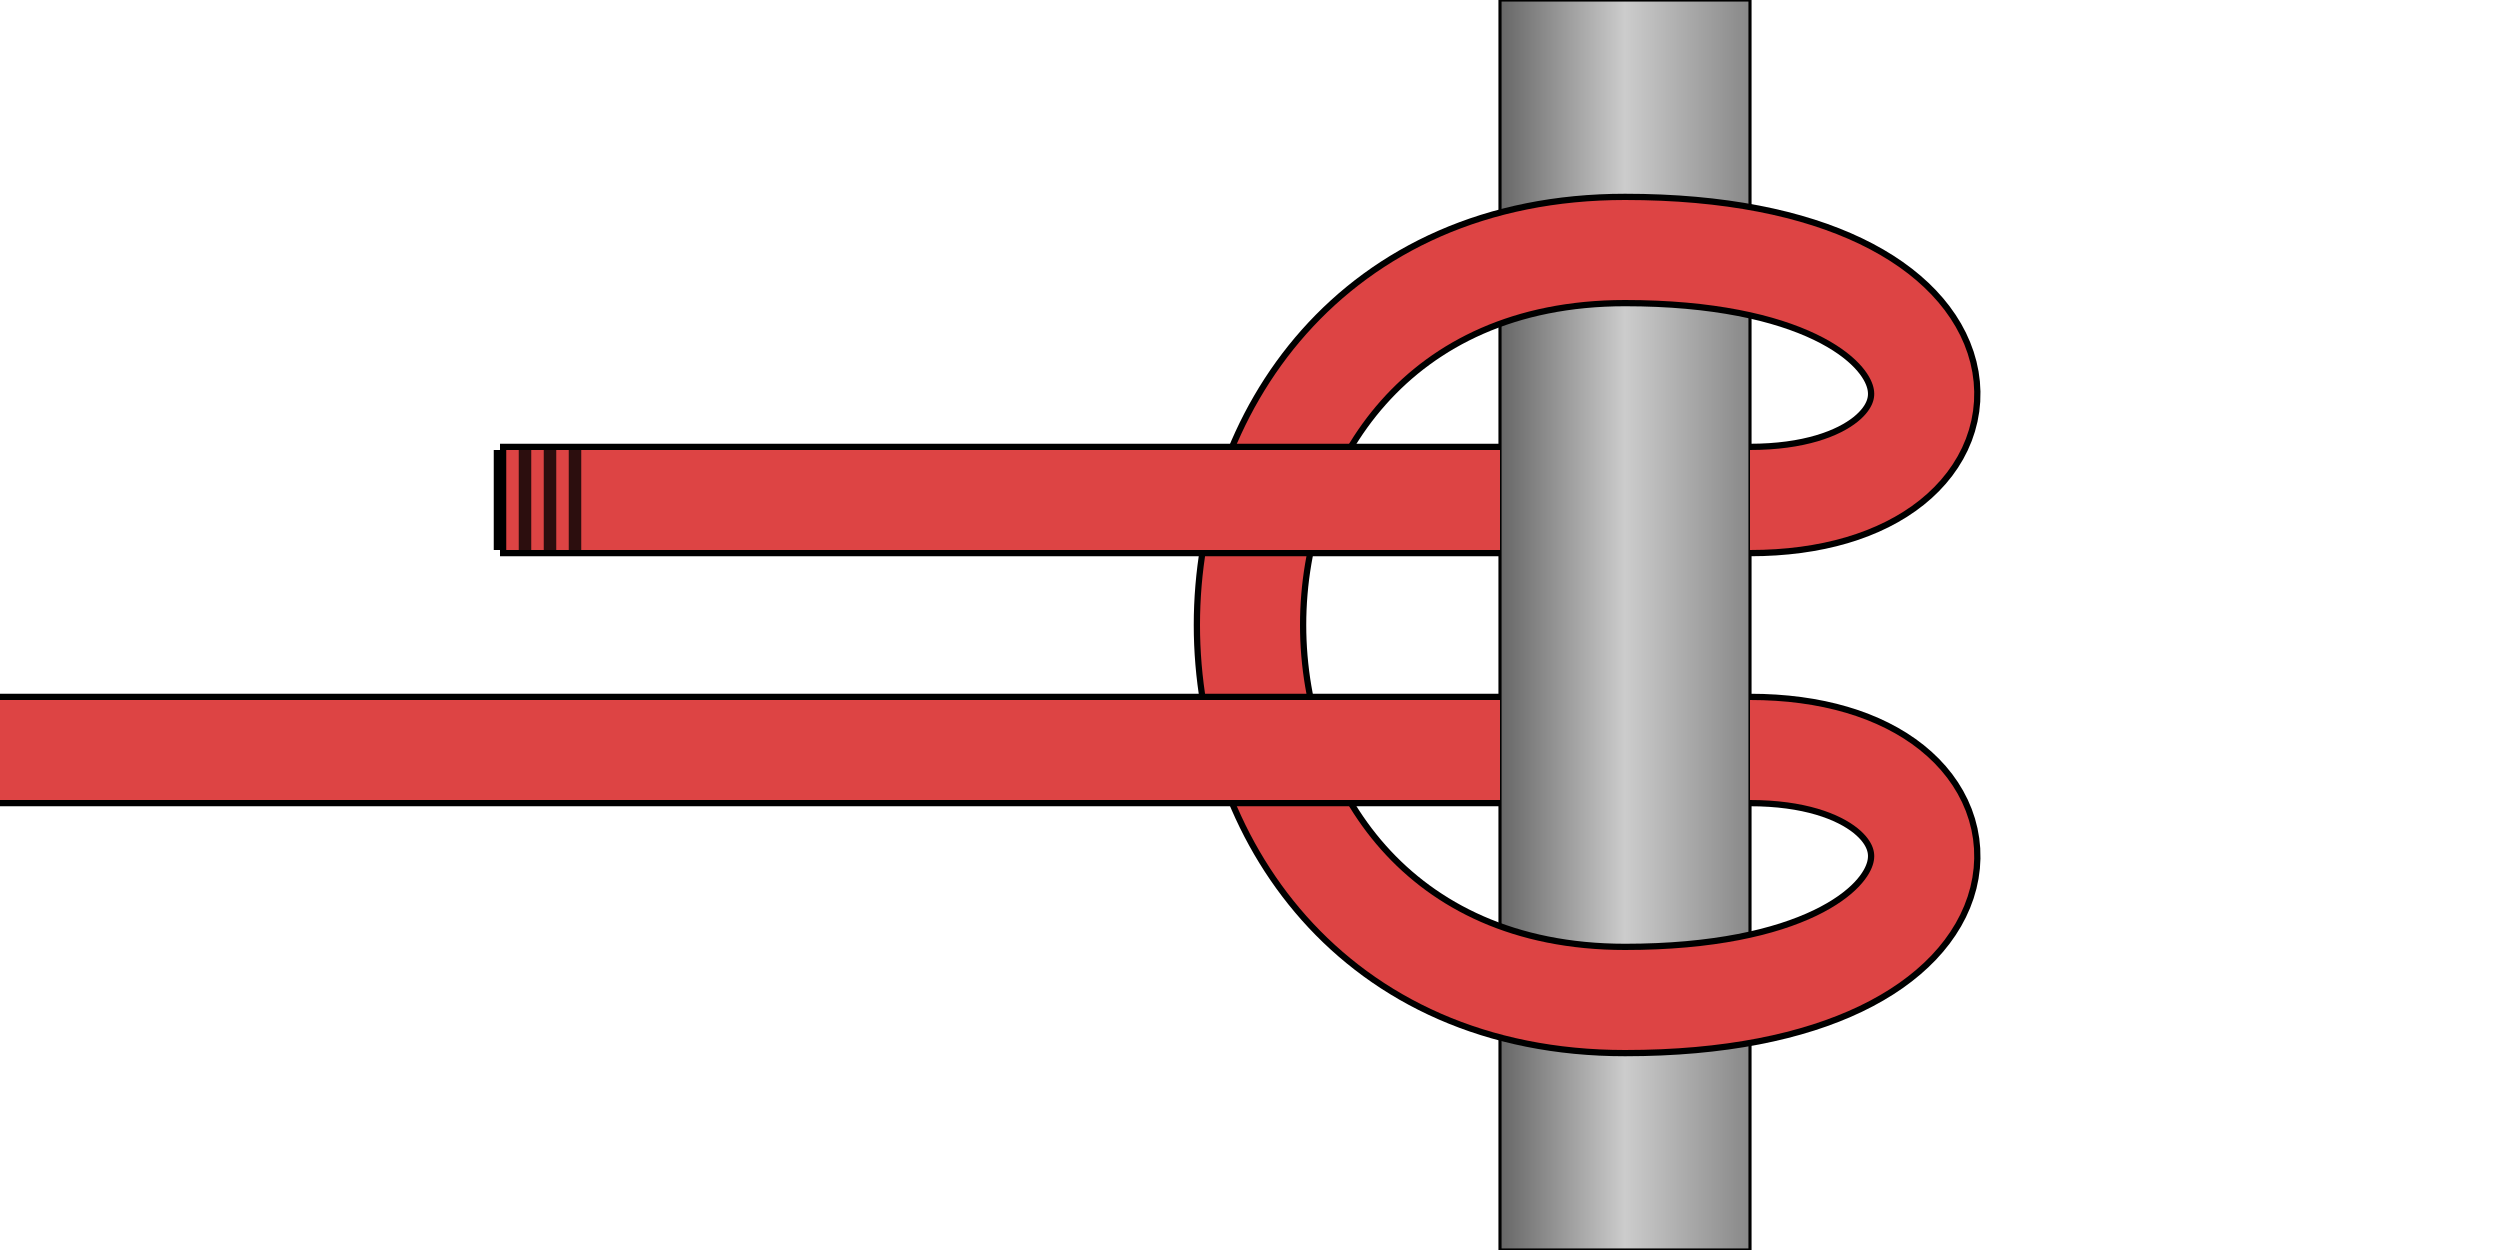
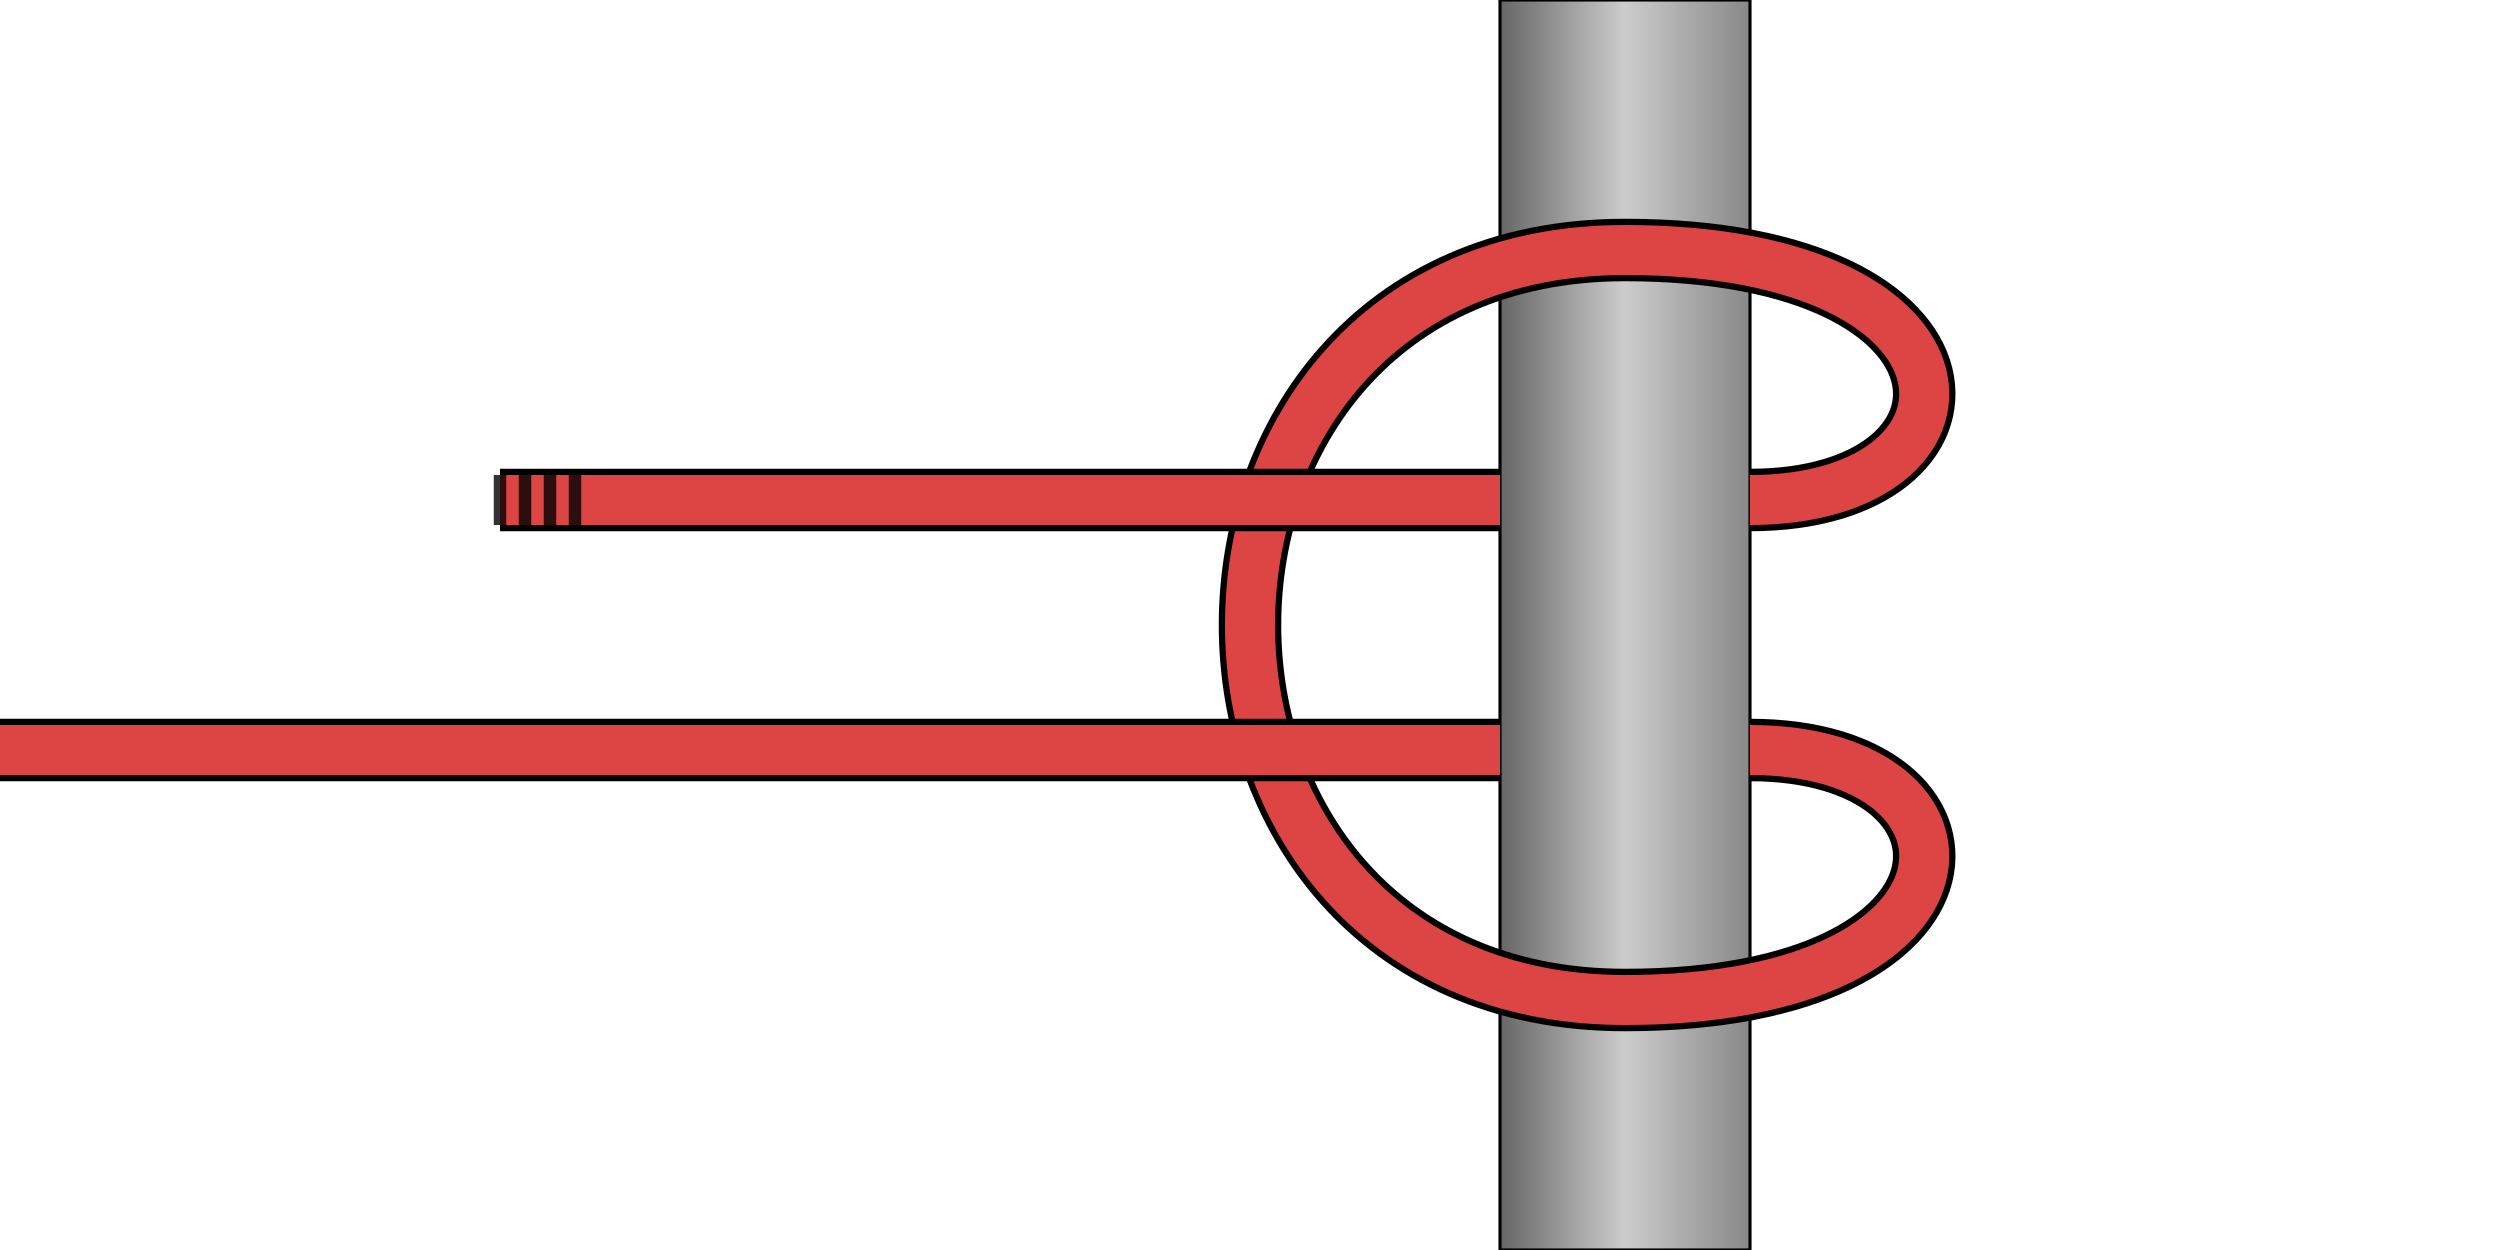
<svg xmlns="http://www.w3.org/2000/svg" version="1.1" baseProfile="full" width="400" height="200" viewBox="0 0 200 100">
  <defs>
    <linearGradient id="PipeGradient" x1="0" x2="1" y1="0" y2="0">
      <stop offset="0%" stop-color="#666" />
      <stop offset="50%" stop-color="#CCC" />
      <stop offset="100%" stop-color="#888" />
    </linearGradient>
  </defs>
  <rect x="120" y="0" width="20" height="100" stroke="black" stroke-width="0.25" fill="url(#PipeGradient)" />
-   <path d="M 140 40 C 160 40, 160 20, 130 20 C 90 20, 90 80, 130 80 C 160 80, 160 60, 140 60" stroke="black" stroke-width="9" fill="transparent" />
-   <path d="M 140 40 C 160 40, 160 20, 130 20 C 90 20, 90 80, 130 80 C 160 80, 160 60, 140 60" stroke="#D44" stroke-width="8" fill="transparent" />
-   <path d="M 120 40 H 40" stroke="black" stroke-width="9" fill="transparent" />
-   <path d="M 120 40 H 40" stroke="#D44" stroke-width="8" fill="transparent" />
-   <path d="M 120 60 H 00" stroke="black" stroke-width="9" fill="transparent" />
-   <path d="M 120 60 H 00" stroke="#D44" stroke-width="8" fill="transparent" />
-   <path d="M 40 36 v 8" stroke="black" stroke-width="1" fill="transparent" />
-   <path d="M 42 36 v 8" stroke="black" stroke-width="1" fill="transparent" stroke-opacity="0.8" />
-   <path d="M 44 36 v 8" stroke="black" stroke-width="1" fill="transparent" stroke-opacity="0.8" />
-   <path d="M 46 36 v 8" stroke="black" stroke-width="1" fill="transparent" stroke-opacity="0.8" />
+   <path d="M 140 40 C 160 40, 160 20, 130 20 C 90 20, 90 80, 130 80 C 160 80, 160 60, 140 60" stroke="black" stroke-width="5" fill="transparent" />
+   <path d="M 140 40 C 160 40, 160 20, 130 20 C 90 20, 90 80, 130 80 C 160 80, 160 60, 140 60" stroke="#D44" stroke-width="4" fill="transparent" />
+   <path d="M 120 40 H 40" stroke="black" stroke-width="5" fill="transparent" />
+   <path d="M 120 40 H 40" stroke="#D44" stroke-width="4" fill="transparent" />
+   <path d="M 120 60 H 00" stroke="black" stroke-width="5" fill="transparent" />
+   <path d="M 120 60 H 00" stroke="#D44" stroke-width="4" fill="transparent" />
+   <path d="M 40 38 v 4 m 2 -4 v 4 m 2 -4 v4 m 2 -4 v 4" stroke="black" stroke-width="1" stroke-opacity="0.8" fill="transparent" />
</svg>
